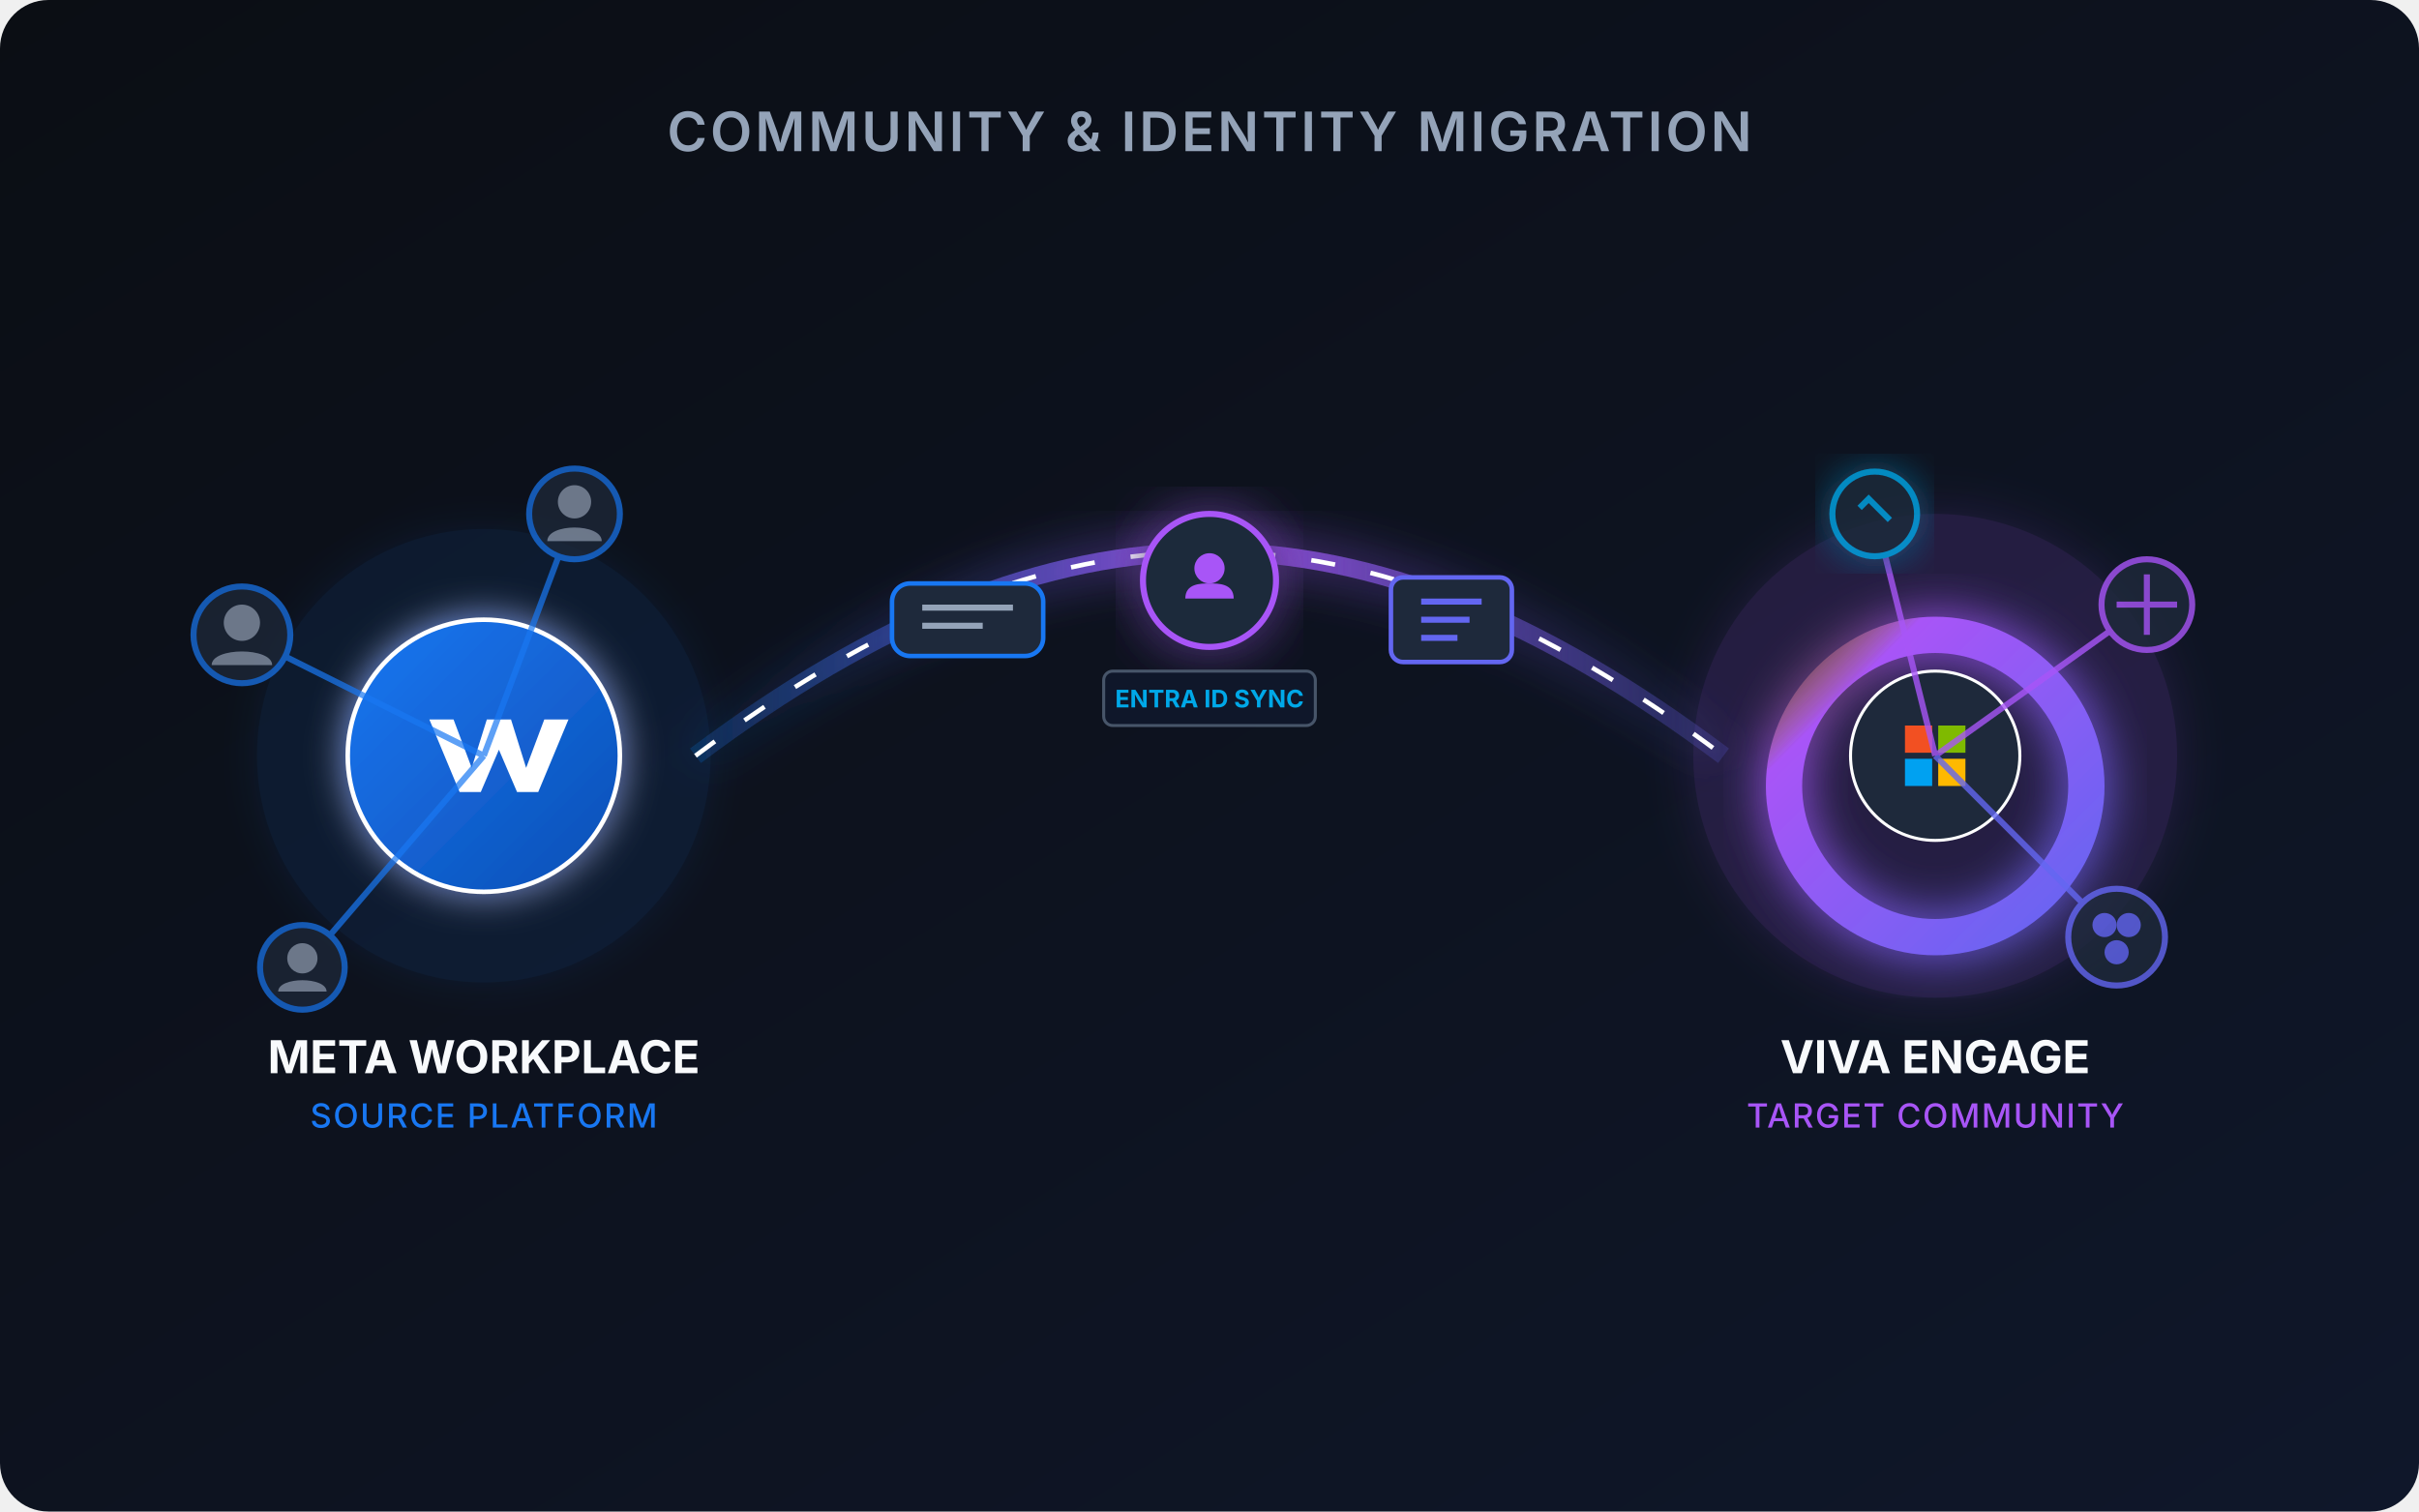
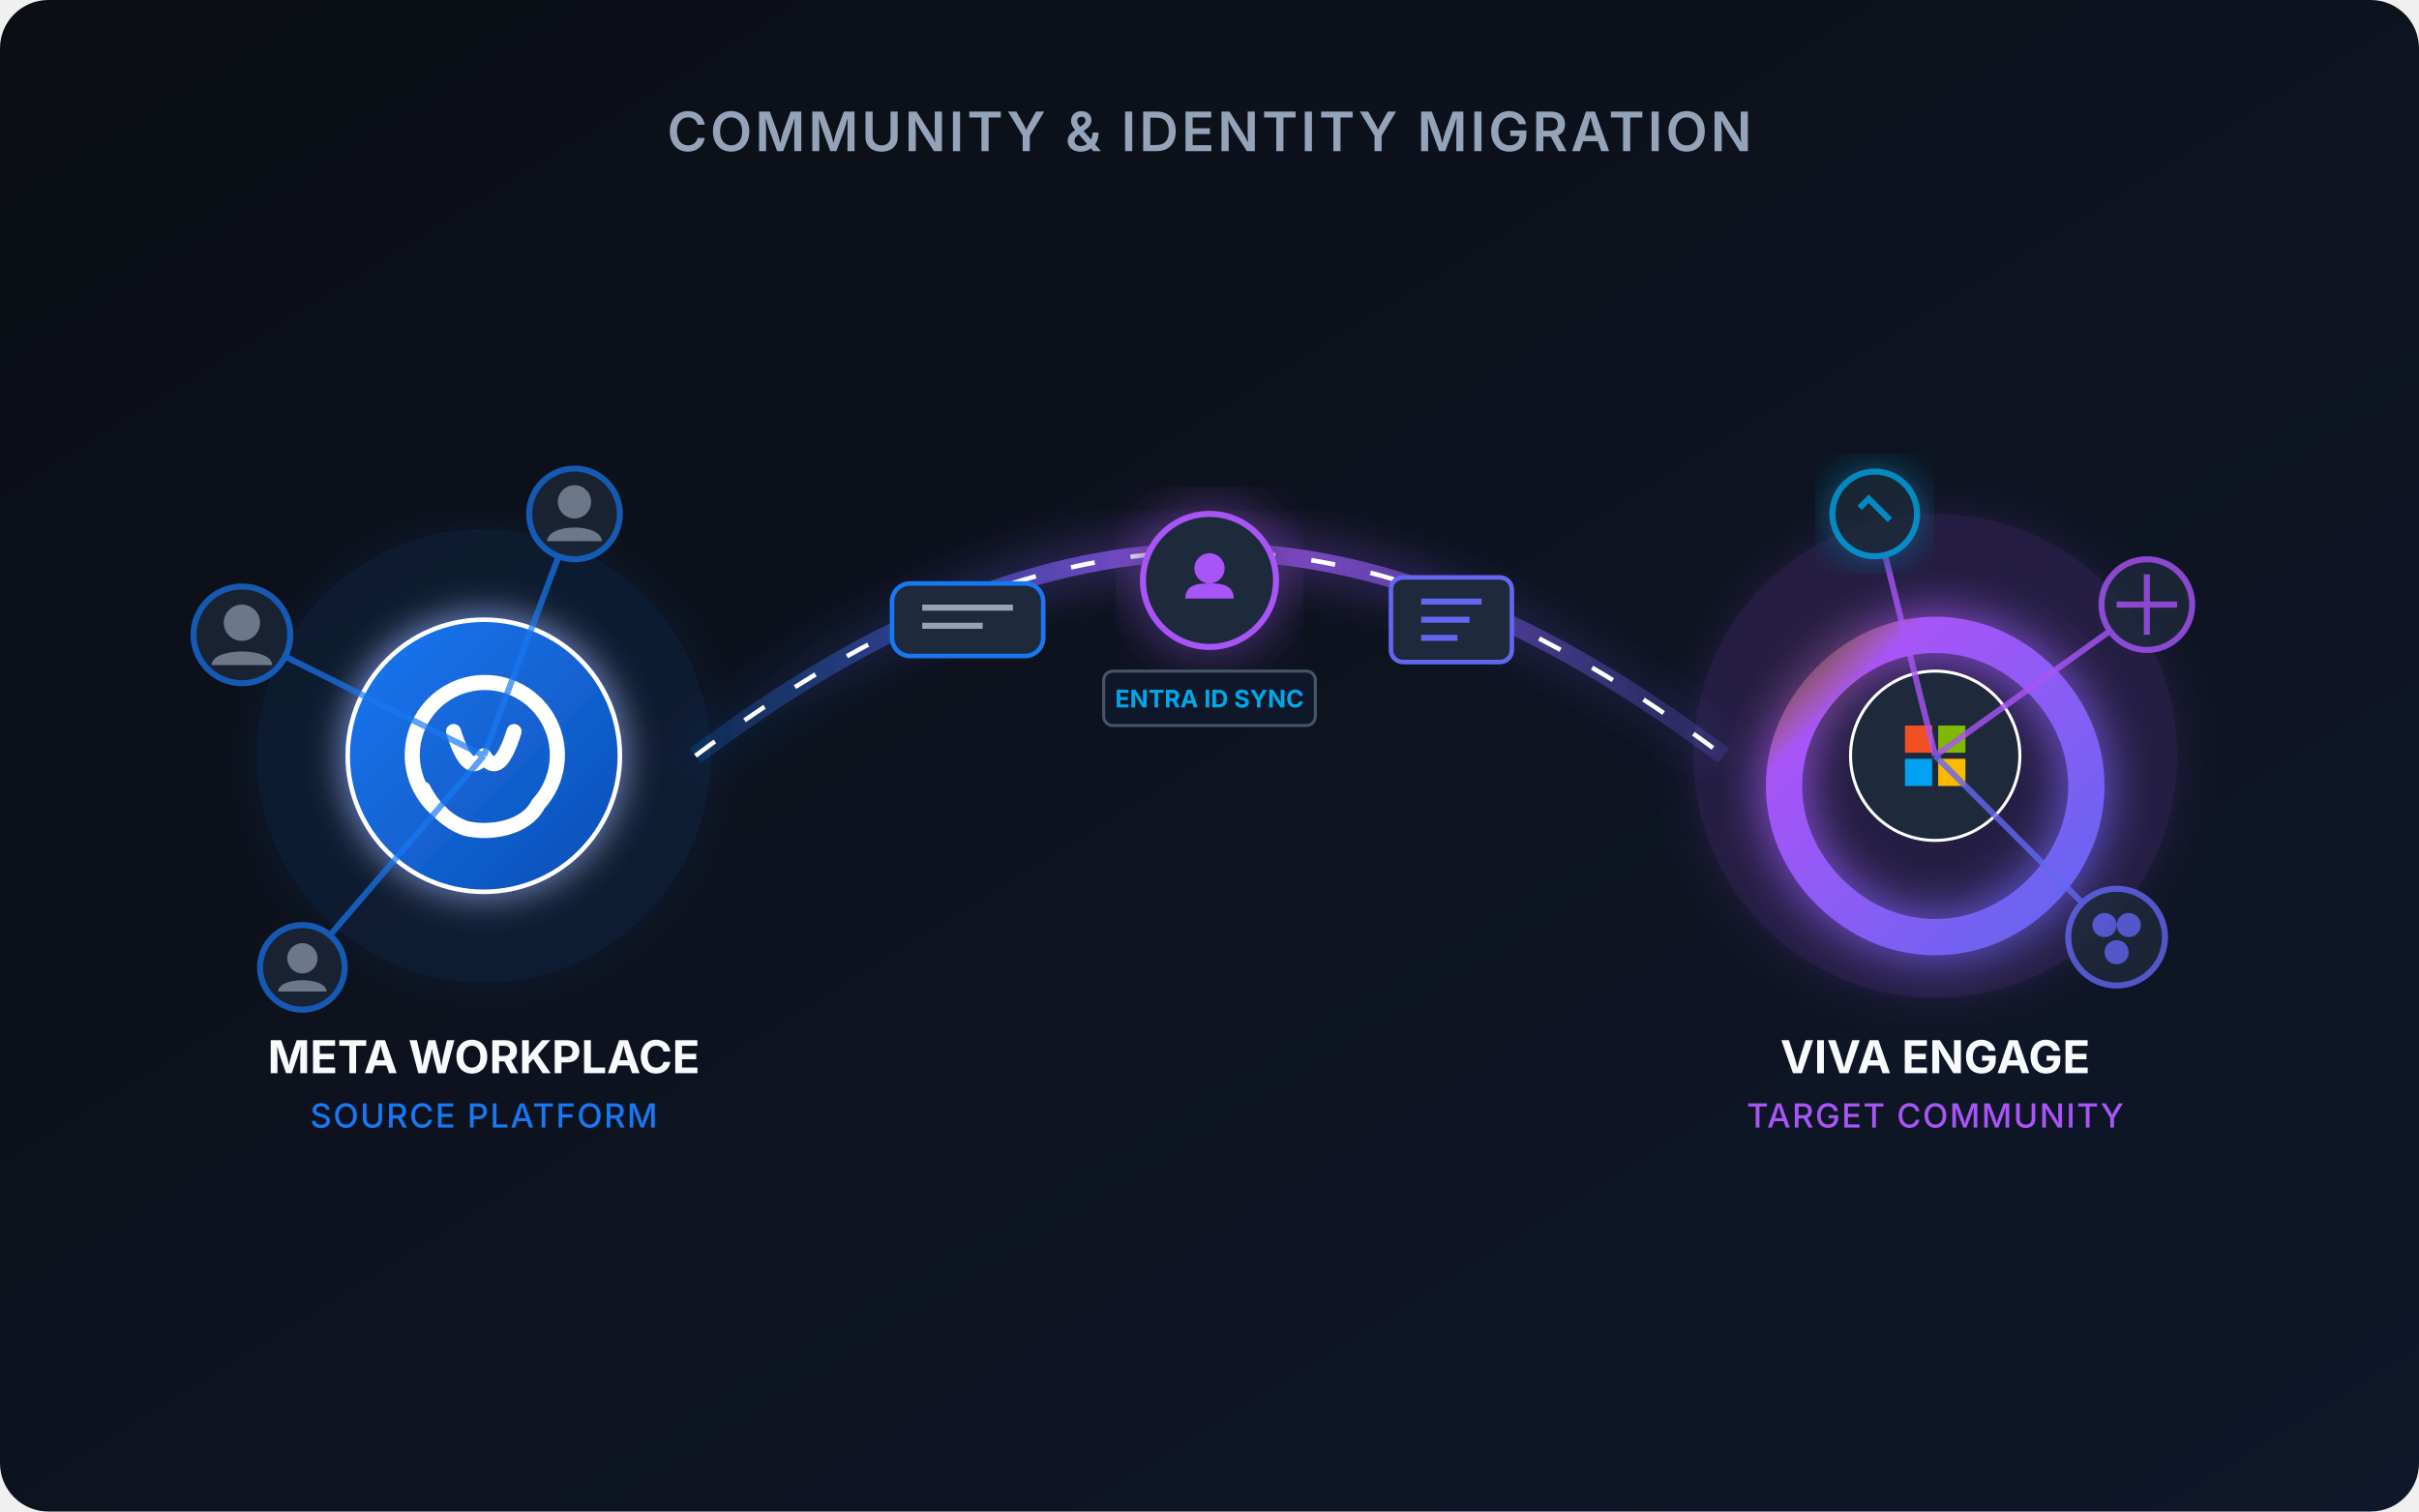
<svg xmlns="http://www.w3.org/2000/svg" viewBox="0 0 800 500" width="100%" height="100%">
  <defs>
    <linearGradient id="bg-grad" x1="0%" y1="0%" x2="100%" y2="100%">
      <stop offset="0%" stop-color="#0b0e14" />
      <stop offset="100%" stop-color="#0f172a" />
    </linearGradient>
    <filter id="glow-viva" x="-20%" y="-20%" width="140%" height="140%">
      <feGaussianBlur stdDeviation="8" result="blur" />
      <feMerge>
        <feMergeNode in="blur" />
        <feMergeNode in="SourceGraphic" />
      </feMerge>
    </filter>
    <filter id="glow-fb" x="-20%" y="-20%" width="140%" height="140%">
      <feGaussianBlur stdDeviation="6" result="blur" />
      <feMerge>
        <feMergeNode in="blur" />
        <feMergeNode in="SourceGraphic" />
      </feMerge>
    </filter>
    <linearGradient id="fb-grad" x1="0%" y1="0%" x2="100%" y2="100%">
      <stop offset="0%" stop-color="#1877f2" />
      <stop offset="100%" stop-color="#0d4fb5" />
    </linearGradient>
    <linearGradient id="viva-grad" x1="0%" y1="0%" x2="100%" y2="100%">
      <stop offset="0%" stop-color="#ca8a04" stop-opacity="0" />
      <stop offset="20%" stop-color="#a855f7" />
      <stop offset="100%" stop-color="#6366f1" />
    </linearGradient>
    <linearGradient id="beam-grad" x1="0%" y1="0%" x2="100%" y2="0%">
      <stop offset="0%" stop-color="#1877f2" stop-opacity="0.2" />
      <stop offset="50%" stop-color="#a855f7" stop-opacity="0.8" />
      <stop offset="100%" stop-color="#6366f1" stop-opacity="0.2" />
    </linearGradient>
  </defs>
  <rect width="800" height="500" rx="16" fill="url(#bg-grad)" />
  <text x="400" y="50" font-family="'Inter', sans-serif" font-size="18" font-weight="600" fill="#94a3b8" text-anchor="middle" letter-spacing="1">COMMUNITY &amp; IDENTITY MIGRATION</text>
  <g transform="translate(160, 250)">
    <circle cx="0" cy="0" r="75" fill="#1877f2" opacity="0.1" filter="url(#glow-fb)" />
    <circle cx="0" cy="0" r="45" fill="url(#fb-grad)" stroke="#ffffff" stroke-width="1.5" filter="url(#glow-fb)" />
-     <path d="M-18,-12 L-8,12 L-1,12 L5,-2 L11,12 L18,12 L28,-12 L20,-12 L14,4 L9,-12 L1,-12 L-4,4 L-10,-12 Z" fill="#ffffff" />
+     <g fill="none" stroke="#ffffff" stroke-width="5" stroke-linecap="round" stroke-linejoin="round">
+       <path d="M -14,19 A 24,24 0 1,1 18,16 C 14,24 2,26 -6,24 C -12,22 -17,17 -20,11" />
+       <path d="M -10,-8 Q -5,8 0,0 Q 5,8 10,-8" />
+     </g>
    <g opacity="0.7">
      <line x1="0" y1="0" x2="-80" y2="-40" stroke="#1877f2" stroke-width="2" />
      <line x1="0" y1="0" x2="-60" y2="70" stroke="#1877f2" stroke-width="2" />
      <line x1="0" y1="0" x2="30" y2="-80" stroke="#1877f2" stroke-width="2" />
      <circle cx="-80" cy="-40" r="16" fill="#1e293b" stroke="#1877f2" stroke-width="2" />
      <circle cx="-80" cy="-44" r="6" fill="#94a3b8" />
      <path d="M-90,-30 C-90,-36 -70,-36 -70,-30 Z" fill="#94a3b8" />
      <circle cx="-60" cy="70" r="14" fill="#1e293b" stroke="#1877f2" stroke-width="2" />
      <circle cx="-60" cy="67" r="5" fill="#94a3b8" />
      <path d="M-68,78 C-68,73 -52,73 -52,78 Z" fill="#94a3b8" />
      <circle cx="30" cy="-80" r="15" fill="#1e293b" stroke="#1877f2" stroke-width="2" />
      <circle cx="30" cy="-84" r="5.5" fill="#94a3b8" />
      <path d="M21,-71 C21,-77 39,-77 39,-71 Z" fill="#94a3b8" />
    </g>
    <text x="0" y="105" font-family="'Inter', sans-serif" font-size="15" font-weight="700" fill="#f8fafc" text-anchor="middle">META WORKPLACE</text>
    <text x="0" y="123" font-family="'Inter', sans-serif" font-size="11" font-weight="500" fill="#1877f2" text-anchor="middle" letter-spacing="0.5">SOURCE PLATFORM</text>
  </g>
  <g transform="translate(640, 250)">
    <circle cx="0" cy="0" r="80" fill="#a855f7" opacity="0.15" filter="url(#glow-viva)" />
    <path d="M-35,-25 C-15,-45 15,-45 35,-25 C55,-5 55,25 35,45 C15,65 -15,65 -35,45 C-55,25 -55,-5 -35,-25 Z" fill="none" stroke="url(#viva-grad)" stroke-width="12" filter="url(#glow-viva)" />
    <circle cx="0" cy="0" r="28" fill="#1e293b" stroke="#ffffff" stroke-width="1" />
    <g transform="translate(-10, -10)">
      <rect x="0" y="0" width="9" height="9" fill="#f25022" />
      <rect x="11" y="0" width="9" height="9" fill="#7fba00" />
      <rect x="0" y="11" width="9" height="9" fill="#00a1f1" />
      <rect x="11" y="11" width="9" height="9" fill="#ffb900" />
    </g>
    <g opacity="0.8">
      <line x1="0" y1="0" x2="70" y2="-50" stroke="#a855f7" stroke-width="2" />
      <line x1="0" y1="0" x2="60" y2="60" stroke="#6366f1" stroke-width="2" />
      <line x1="0" y1="0" x2="-20" y2="-80" stroke="#a855f7" stroke-width="2" />
      <circle cx="70" cy="-50" r="15" fill="#1e293b" stroke="#a855f7" stroke-width="2" />
      <path d="M60,-50 L80,-50 M70,-60 L70,-40" stroke="#a855f7" stroke-width="2" />
      <circle cx="60" cy="60" r="16" fill="#1e293b" stroke="#6366f1" stroke-width="2" />
      <circle cx="56" cy="56" r="4" fill="#6366f1" />
      <circle cx="64" cy="56" r="4" fill="#6366f1" />
      <circle cx="60" cy="65" r="4" fill="#6366f1" />
      <circle cx="-20" cy="-80" r="14" fill="#1e293b" stroke="#00a8e8" stroke-width="2" filter="url(#glow-fb)" />
      <path d="M-25,-82 L-22,-85 L-15,-78" fill="none" stroke="#00a8e8" stroke-width="2" />
    </g>
    <text x="0" y="105" font-family="'Inter', sans-serif" font-size="15" font-weight="700" fill="#f8fafc" text-anchor="middle">VIVA ENGAGE</text>
    <text x="0" y="123" font-family="'Inter', sans-serif" font-size="11" font-weight="500" fill="#a855f7" text-anchor="middle" letter-spacing="0.5">TARGET COMMUNITY</text>
  </g>
  <g>
    <path d="M 230,250 C 350,160 450,160 570,250" fill="none" stroke="url(#beam-grad)" stroke-width="6" filter="url(#glow-viva)" />
    <path d="M 230,250 C 350,160 450,160 570,250" fill="none" stroke="#ffffff" stroke-width="1.5" stroke-dasharray="8 12" />
    <g transform="translate(320, 205)">
      <rect x="-25" y="-12" width="50" height="24" rx="6" fill="#1e293b" stroke="#1877f2" stroke-width="1.5" />
      <line x1="-15" y1="-4" x2="15" y2="-4" stroke="#94a3b8" stroke-width="2" />
      <line x1="-15" y1="2" x2="5" y2="2" stroke="#94a3b8" stroke-width="2" />
    </g>
    <g transform="translate(400, 192)">
      <circle cx="0" cy="0" r="22" fill="#1e293b" stroke="#a855f7" stroke-width="2" filter="url(#glow-viva)" />
      <circle cx="0" cy="-4" r="5" fill="#a855f7" />
      <path d="M-8,6 C-8,1 -3,1 0,1 C3,1 8,1 8,6 Z" fill="#a855f7" />
      <rect x="-35" y="30" width="70" height="18" rx="3" fill="#0f172a" stroke="#475569" stroke-width="1" />
      <text x="0" y="42" font-family="'Inter', sans-serif" font-size="8" font-weight="700" fill="#00a8e8" text-anchor="middle">ENTRA ID SYNC</text>
    </g>
    <g transform="translate(480, 205)">
      <rect x="-20" y="-14" width="40" height="28" rx="4" fill="#1e293b" stroke="#6366f1" stroke-width="1.5" />
      <line x1="-10" y1="-6" x2="10" y2="-6" stroke="#6366f1" stroke-width="2" />
      <line x1="-10" y1="0" x2="6" y2="0" stroke="#6366f1" stroke-width="2" />
      <line x1="-10" y1="6" x2="2" y2="6" stroke="#6366f1" stroke-width="2" />
    </g>
  </g>
</svg>
